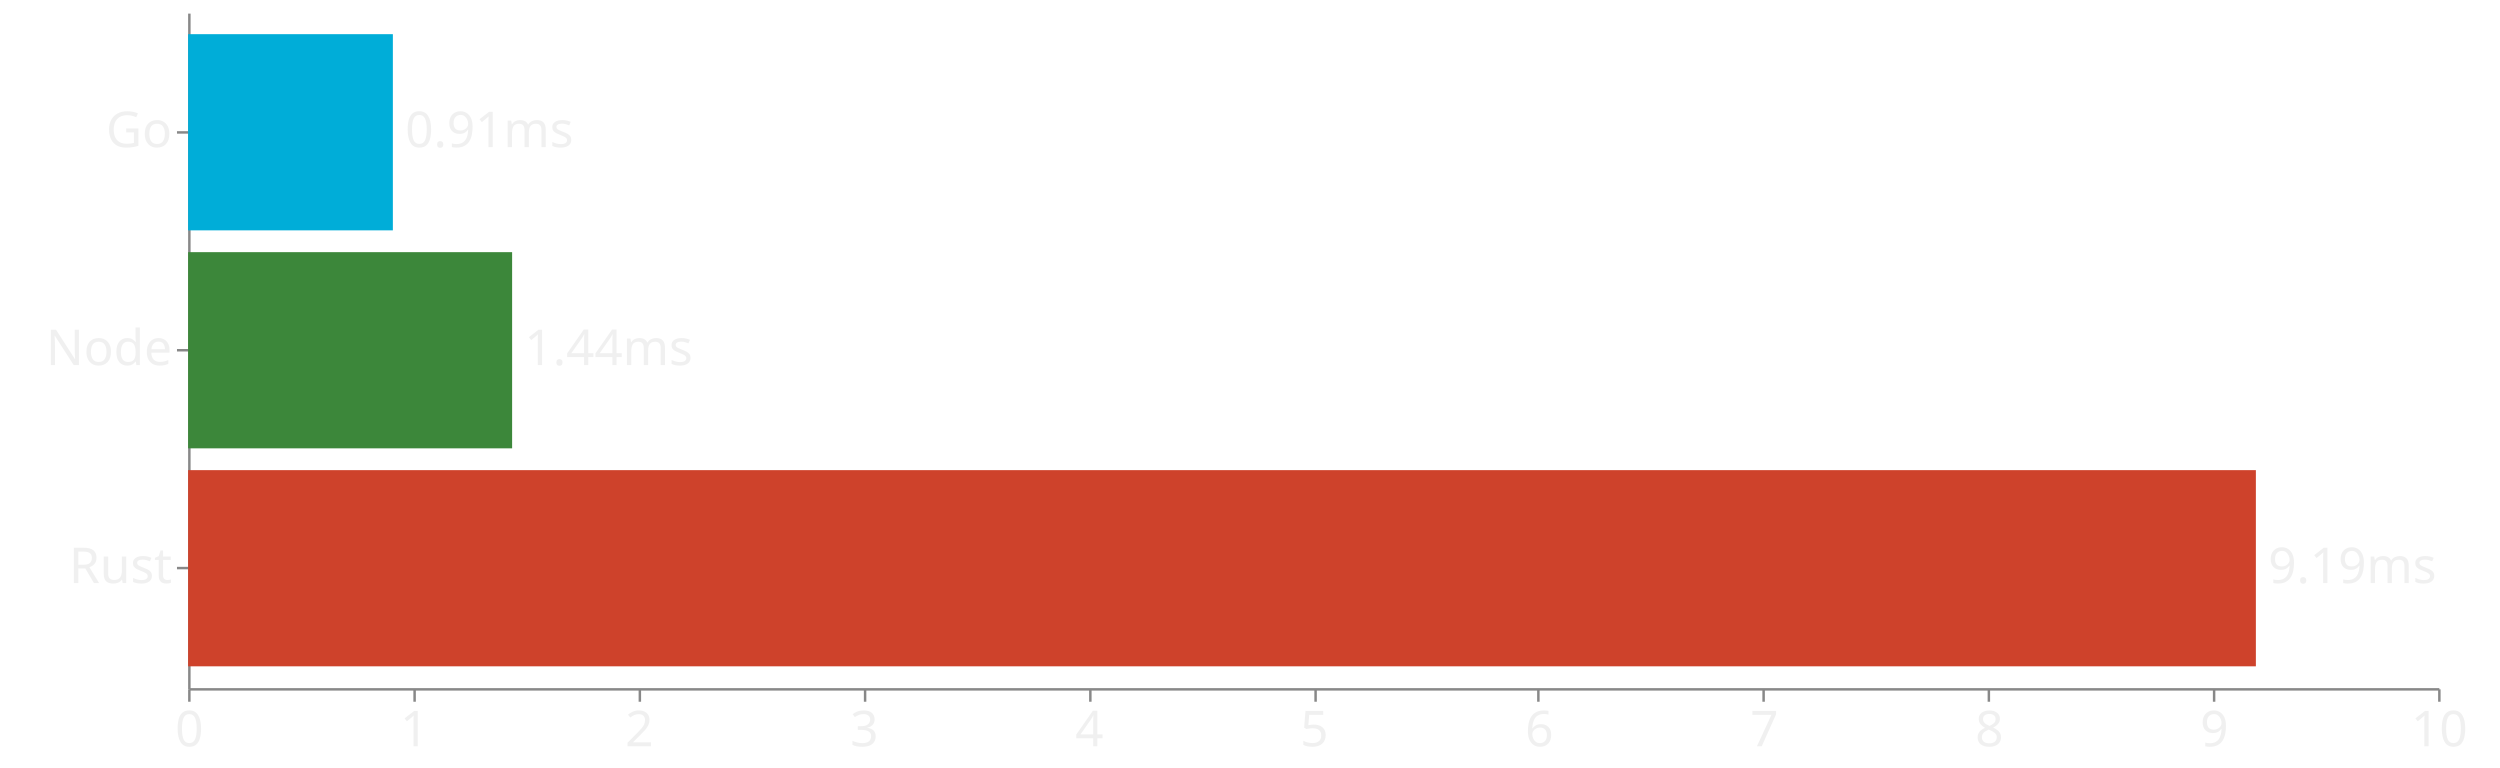
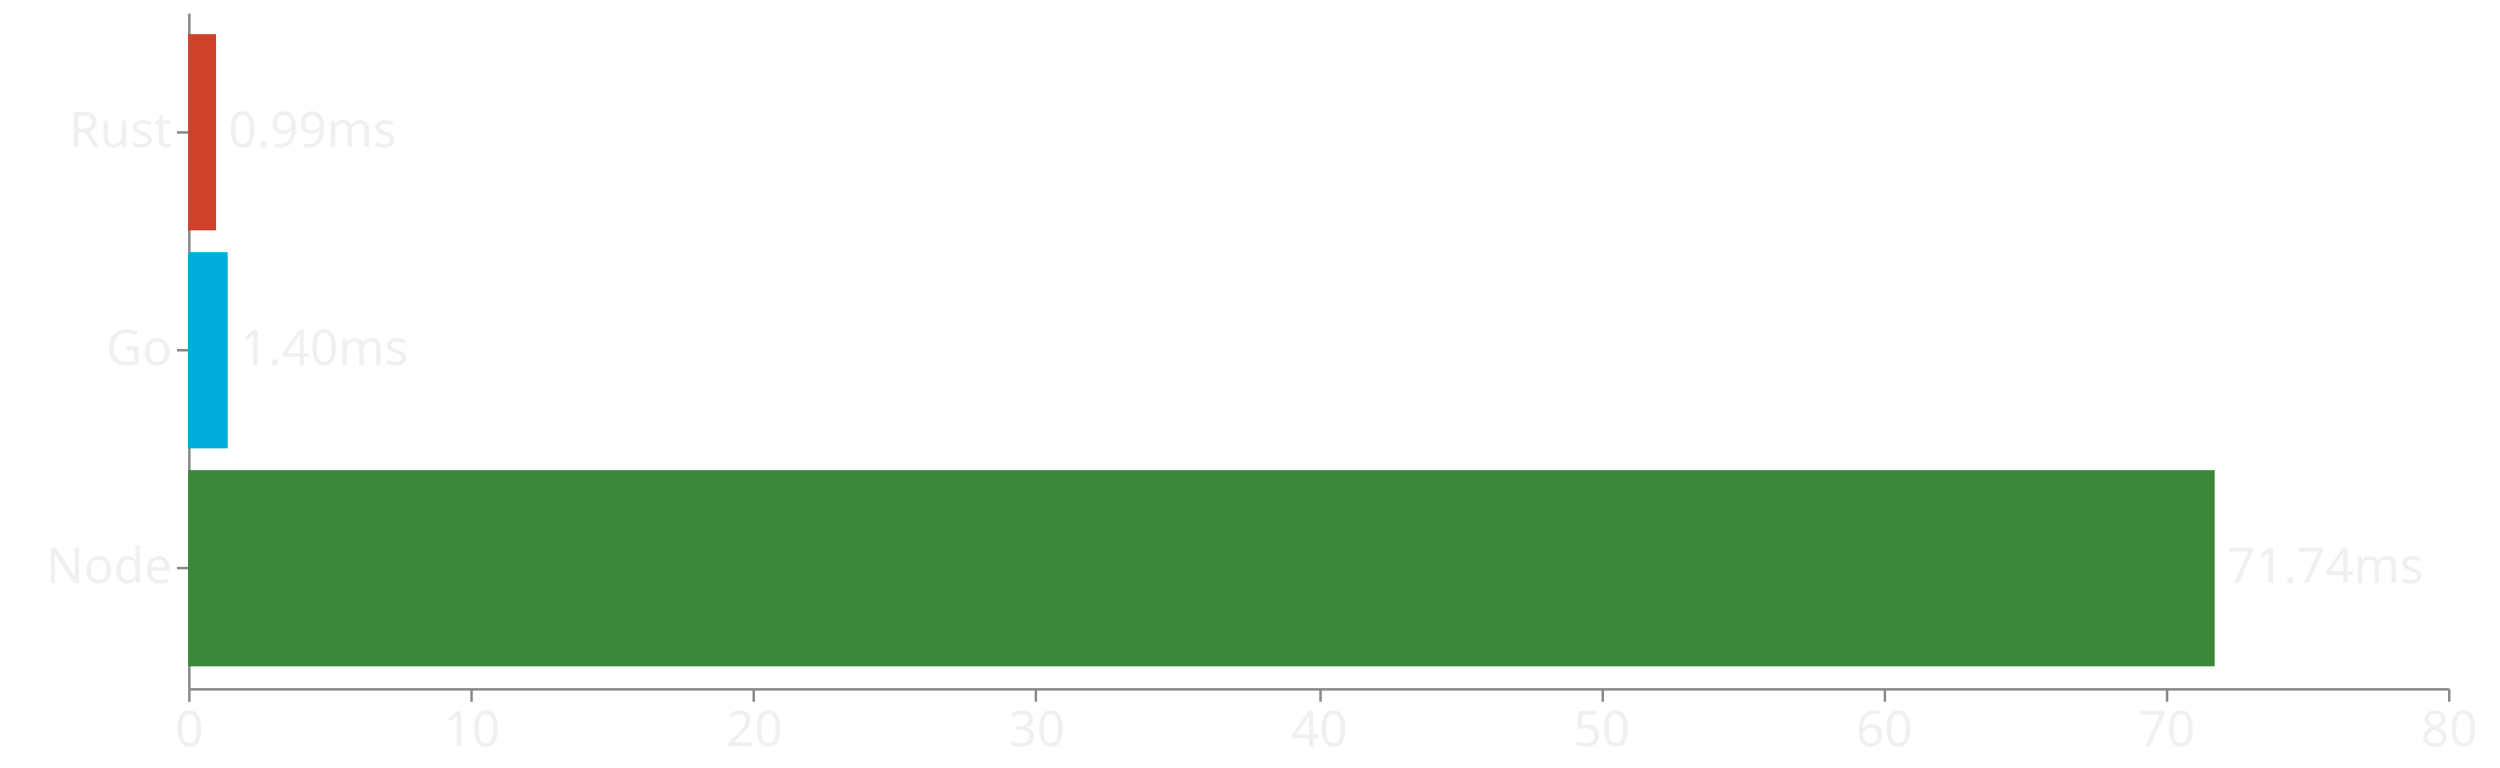
<svg xmlns="http://www.w3.org/2000/svg" version="1.1" class="marks" width="1010" height="310" viewBox="0 0 1010 310">
  <g fill="none" stroke-miterlimit="10" transform="translate(76,5)">
    <g class="mark-group role-frame root" role="graphics-object" aria-roledescription="group mark container">
      <g transform="translate(0,0)">
-         <path class="background" aria-hidden="true" d="M0,0h909v273h-909Z" />
+         <path class="background" aria-hidden="true" d="M0,0h913v273h-913Z" />
        <g>
-           <g class="mark-group role-axis" role="graphics-symbol" aria-roledescription="axis" aria-label="X-axis for a linear scale with values from 0 to 10">
+           <g class="mark-group role-axis" role="graphics-symbol" aria-roledescription="axis" aria-label="X-axis for a linear scale with values from 0 to 80">
            <g transform="translate(0.5,273.5)">
              <path class="background" aria-hidden="true" d="M0,0h0v0h0Z" pointer-events="none" />
              <g>
                <g class="mark-rule role-axis-tick" pointer-events="none">
                  <line transform="translate(0,0)" x2="0" y2="5" stroke="#888" stroke-width="1" opacity="1" />
-                   <line transform="translate(91,0)" x2="0" y2="5" stroke="#888" stroke-width="1" opacity="1" />
-                   <line transform="translate(182,0)" x2="0" y2="5" stroke="#888" stroke-width="1" opacity="1" />
-                   <line transform="translate(273,0)" x2="0" y2="5" stroke="#888" stroke-width="1" opacity="1" />
-                   <line transform="translate(364,0)" x2="0" y2="5" stroke="#888" stroke-width="1" opacity="1" />
-                   <line transform="translate(455,0)" x2="0" y2="5" stroke="#888" stroke-width="1" opacity="1" />
-                   <line transform="translate(545,0)" x2="0" y2="5" stroke="#888" stroke-width="1" opacity="1" />
-                   <line transform="translate(636,0)" x2="0" y2="5" stroke="#888" stroke-width="1" opacity="1" />
-                   <line transform="translate(727,0)" x2="0" y2="5" stroke="#888" stroke-width="1" opacity="1" />
-                   <line transform="translate(818,0)" x2="0" y2="5" stroke="#888" stroke-width="1" opacity="1" />
-                   <line transform="translate(909,0)" x2="0" y2="5" stroke="#888" stroke-width="1" opacity="1" />
+                   <line transform="translate(114,0)" x2="0" y2="5" stroke="#888" stroke-width="1" opacity="1" />
+                   <line transform="translate(228,0)" x2="0" y2="5" stroke="#888" stroke-width="1" opacity="1" />
+                   <line transform="translate(342,0)" x2="0" y2="5" stroke="#888" stroke-width="1" opacity="1" />
+                   <line transform="translate(457,0)" x2="0" y2="5" stroke="#888" stroke-width="1" opacity="1" />
+                   <line transform="translate(571,0)" x2="0" y2="5" stroke="#888" stroke-width="1" opacity="1" />
+                   <line transform="translate(685,0)" x2="0" y2="5" stroke="#888" stroke-width="1" opacity="1" />
+                   <line transform="translate(799,0)" x2="0" y2="5" stroke="#888" stroke-width="1" opacity="1" />
+                   <line transform="translate(913,0)" x2="0" y2="5" stroke="#888" stroke-width="1" opacity="1" />
                </g>
                <g class="mark-text role-axis-label" pointer-events="none">
                  <text text-anchor="middle" transform="translate(0,23)" font-family="sans-serif" font-size="20px" fill="#f0f0f0" opacity="1">0</text>
-                   <text text-anchor="middle" transform="translate(90.9,23)" font-family="sans-serif" font-size="20px" fill="#f0f0f0" opacity="1">1</text>
-                   <text text-anchor="middle" transform="translate(181.8,23)" font-family="sans-serif" font-size="20px" fill="#f0f0f0" opacity="1">2</text>
-                   <text text-anchor="middle" transform="translate(272.7,23)" font-family="sans-serif" font-size="20px" fill="#f0f0f0" opacity="1">3</text>
-                   <text text-anchor="middle" transform="translate(363.6,23)" font-family="sans-serif" font-size="20px" fill="#f0f0f0" opacity="1">4</text>
-                   <text text-anchor="middle" transform="translate(454.5,23)" font-family="sans-serif" font-size="20px" fill="#f0f0f0" opacity="1">5</text>
-                   <text text-anchor="middle" transform="translate(545.4,23)" font-family="sans-serif" font-size="20px" fill="#f0f0f0" opacity="1">6</text>
-                   <text text-anchor="middle" transform="translate(636.3,23)" font-family="sans-serif" font-size="20px" fill="#f0f0f0" opacity="1">7</text>
-                   <text text-anchor="middle" transform="translate(727.2,23)" font-family="sans-serif" font-size="20px" fill="#f0f0f0" opacity="1">8</text>
-                   <text text-anchor="middle" transform="translate(818.1,23)" font-family="sans-serif" font-size="20px" fill="#f0f0f0" opacity="1">9</text>
-                   <text text-anchor="middle" transform="translate(909,23)" font-family="sans-serif" font-size="20px" fill="#f0f0f0" opacity="1">10</text>
+                   <text text-anchor="middle" transform="translate(114.125,23)" font-family="sans-serif" font-size="20px" fill="#f0f0f0" opacity="1">10</text>
+                   <text text-anchor="middle" transform="translate(228.25,23)" font-family="sans-serif" font-size="20px" fill="#f0f0f0" opacity="1">20</text>
+                   <text text-anchor="middle" transform="translate(342.375,23)" font-family="sans-serif" font-size="20px" fill="#f0f0f0" opacity="1">30</text>
+                   <text text-anchor="middle" transform="translate(456.5,23)" font-family="sans-serif" font-size="20px" fill="#f0f0f0" opacity="1">40</text>
+                   <text text-anchor="middle" transform="translate(570.625,23)" font-family="sans-serif" font-size="20px" fill="#f0f0f0" opacity="1">50</text>
+                   <text text-anchor="middle" transform="translate(684.75,23)" font-family="sans-serif" font-size="20px" fill="#f0f0f0" opacity="1">60</text>
+                   <text text-anchor="middle" transform="translate(798.875,23)" font-family="sans-serif" font-size="20px" fill="#f0f0f0" opacity="1">70</text>
+                   <text text-anchor="middle" transform="translate(913,23)" font-family="sans-serif" font-size="20px" fill="#f0f0f0" opacity="1">80</text>
                </g>
                <g class="mark-rule role-axis-domain" pointer-events="none">
-                   <line transform="translate(0,0)" x2="909" y2="0" stroke="#888" stroke-width="1" opacity="1" />
+                   <line transform="translate(0,0)" x2="913" y2="0" stroke="#888" stroke-width="1" opacity="1" />
                </g>
              </g>
              <path class="foreground" aria-hidden="true" d="" pointer-events="none" display="none" />
            </g>
          </g>
-           <g class="mark-group role-axis" role="graphics-symbol" aria-roledescription="axis" aria-label="Y-axis for a discrete scale with 3 values: Go, Node, Rust">
+           <g class="mark-group role-axis" role="graphics-symbol" aria-roledescription="axis" aria-label="Y-axis for a discrete scale with 3 values: Rust, Go, Node">
            <g transform="translate(0.5,0.5)">
              <path class="background" aria-hidden="true" d="M0,0h0v0h0Z" pointer-events="none" />
              <g>
                <g class="mark-rule role-axis-tick" pointer-events="none">
                  <line transform="translate(0,48)" x2="-5" y2="0" stroke="#888" stroke-width="1" opacity="1" />
                  <line transform="translate(0,136)" x2="-5" y2="0" stroke="#888" stroke-width="1" opacity="1" />
                  <line transform="translate(0,224)" x2="-5" y2="0" stroke="#888" stroke-width="1" opacity="1" />
                </g>
                <g class="mark-text role-axis-label" pointer-events="none">
-                   <text text-anchor="end" transform="translate(-7,53.93548)" font-family="sans-serif" font-size="20px" fill="#f0f0f0" opacity="1">Go</text>
-                   <text text-anchor="end" transform="translate(-7,142)" font-family="sans-serif" font-size="20px" fill="#f0f0f0" opacity="1">Node</text>
-                   <text text-anchor="end" transform="translate(-7,230.0645)" font-family="sans-serif" font-size="20px" fill="#f0f0f0" opacity="1">Rust</text>
+                   <text text-anchor="end" transform="translate(-7,53.93548)" font-family="sans-serif" font-size="20px" fill="#f0f0f0" opacity="1">Rust</text>
+                   <text text-anchor="end" transform="translate(-7,142)" font-family="sans-serif" font-size="20px" fill="#f0f0f0" opacity="1">Go</text>
+                   <text text-anchor="end" transform="translate(-7,230.0645)" font-family="sans-serif" font-size="20px" fill="#f0f0f0" opacity="1">Node</text>
                </g>
                <g class="mark-rule role-axis-domain" pointer-events="none">
                  <line transform="translate(0,0)" x2="0" y2="273" stroke="#888" stroke-width="1" opacity="1" />
                </g>
              </g>
              <path class="foreground" aria-hidden="true" d="" pointer-events="none" display="none" />
            </g>
          </g>
          <g class="mark-rect role-mark" role="graphics-symbol" aria-roledescription="rect mark container">
-             <path d="M0,184.935h835.371v79.258h-835.371Z" fill="#CE422B" />
-             <path d="M0,8.806h82.719v79.258h-82.719Z" fill="#00ADD8" />
-             <path d="M0,96.871h130.896v79.258h-130.896Z" fill="#3c873a" />
+             <path d="M0,8.806h11.298v79.258h-11.298Z" fill="#CE422B" />
+             <path d="M0,96.871h15.977v79.258h-15.977Z" fill="#00ADD8" />
+             <path d="M0,184.935h818.733v79.258h-818.733Z" fill="#3c873a" />
          </g>
          <g class="mark-text role-mark" role="graphics-object" aria-roledescription="text mark container">
-             <text text-anchor="start" transform="translate(840.371,230.5645)" font-family="sans-serif" font-size="20px" fill="#f0f0f0">9.19ms</text>
-             <text text-anchor="start" transform="translate(87.719,54.43548)" font-family="sans-serif" font-size="20px" fill="#f0f0f0">0.91ms</text>
-             <text text-anchor="start" transform="translate(135.896,142.5)" font-family="sans-serif" font-size="20px" fill="#f0f0f0">1.44ms</text>
+             <text text-anchor="start" transform="translate(16.29838,54.43548)" font-family="sans-serif" font-size="20px" fill="#f0f0f0">0.99ms</text>
+             <text text-anchor="start" transform="translate(20.9775,142.5)" font-family="sans-serif" font-size="20px" fill="#f0f0f0">1.40ms</text>
+             <text text-anchor="start" transform="translate(823.7327,230.5645)" font-family="sans-serif" font-size="20px" fill="#f0f0f0">71.74ms</text>
          </g>
        </g>
        <path class="foreground" aria-hidden="true" d="" display="none" />
      </g>
    </g>
  </g>
</svg>
